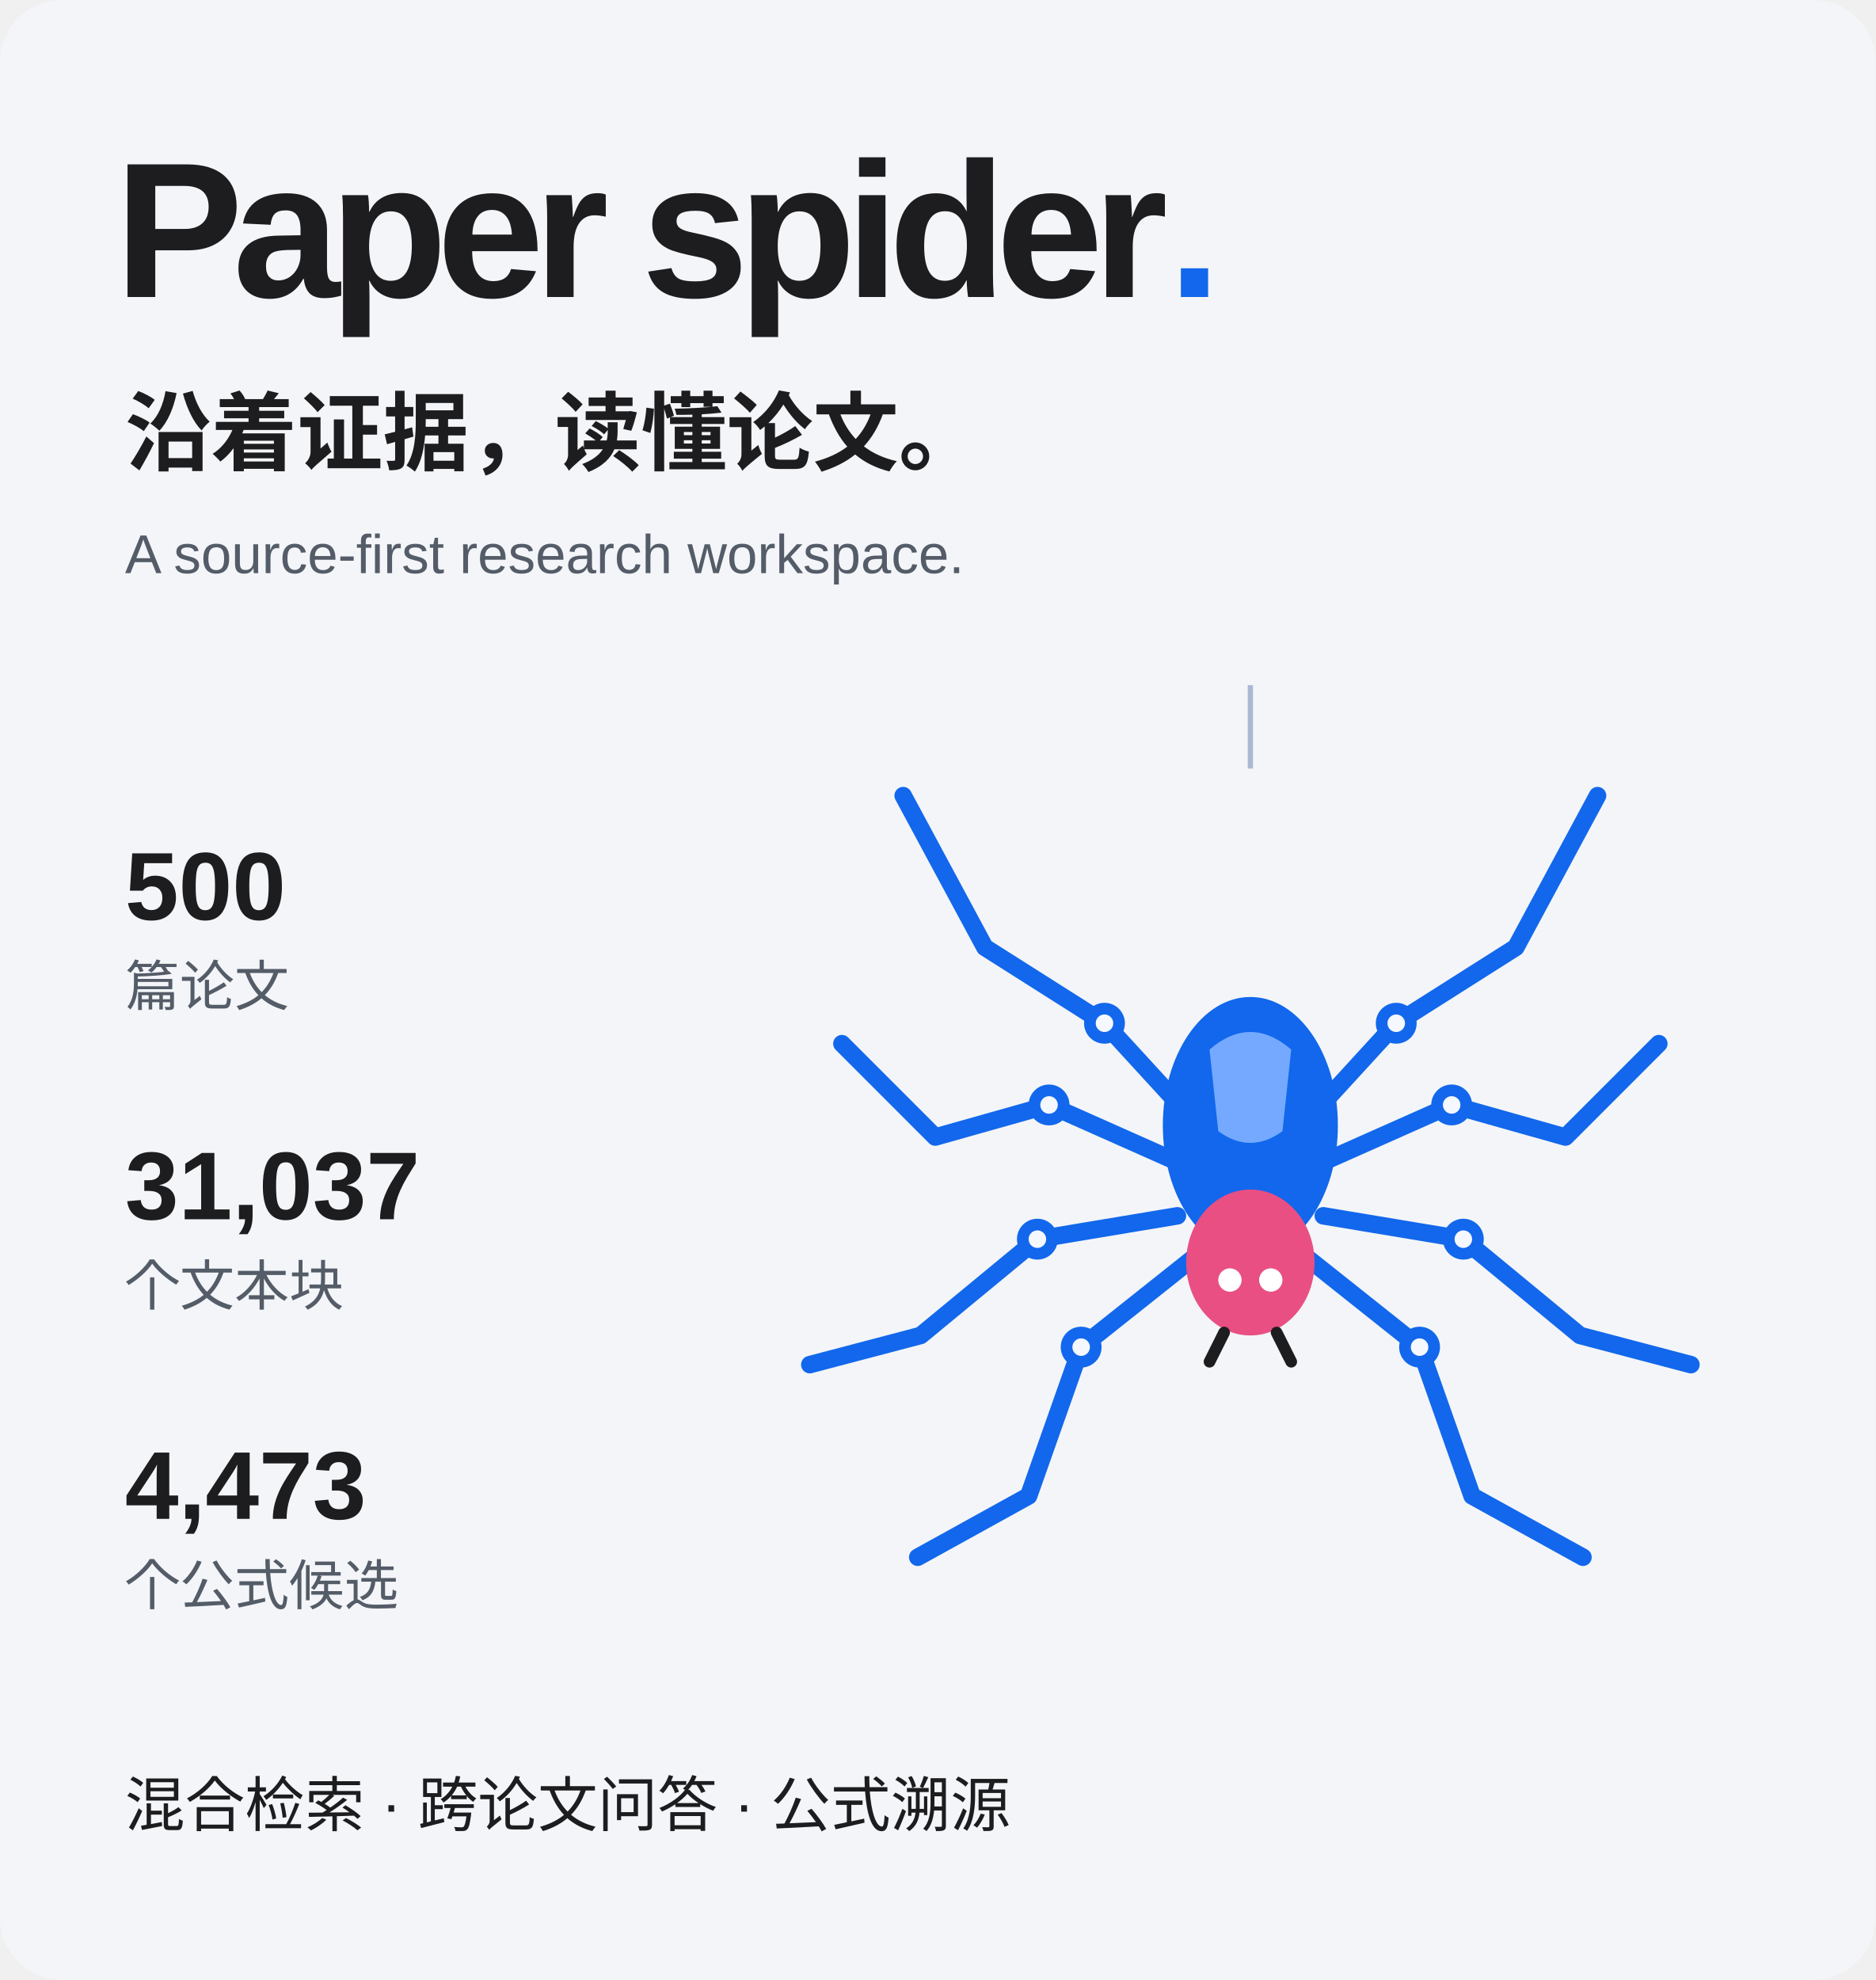
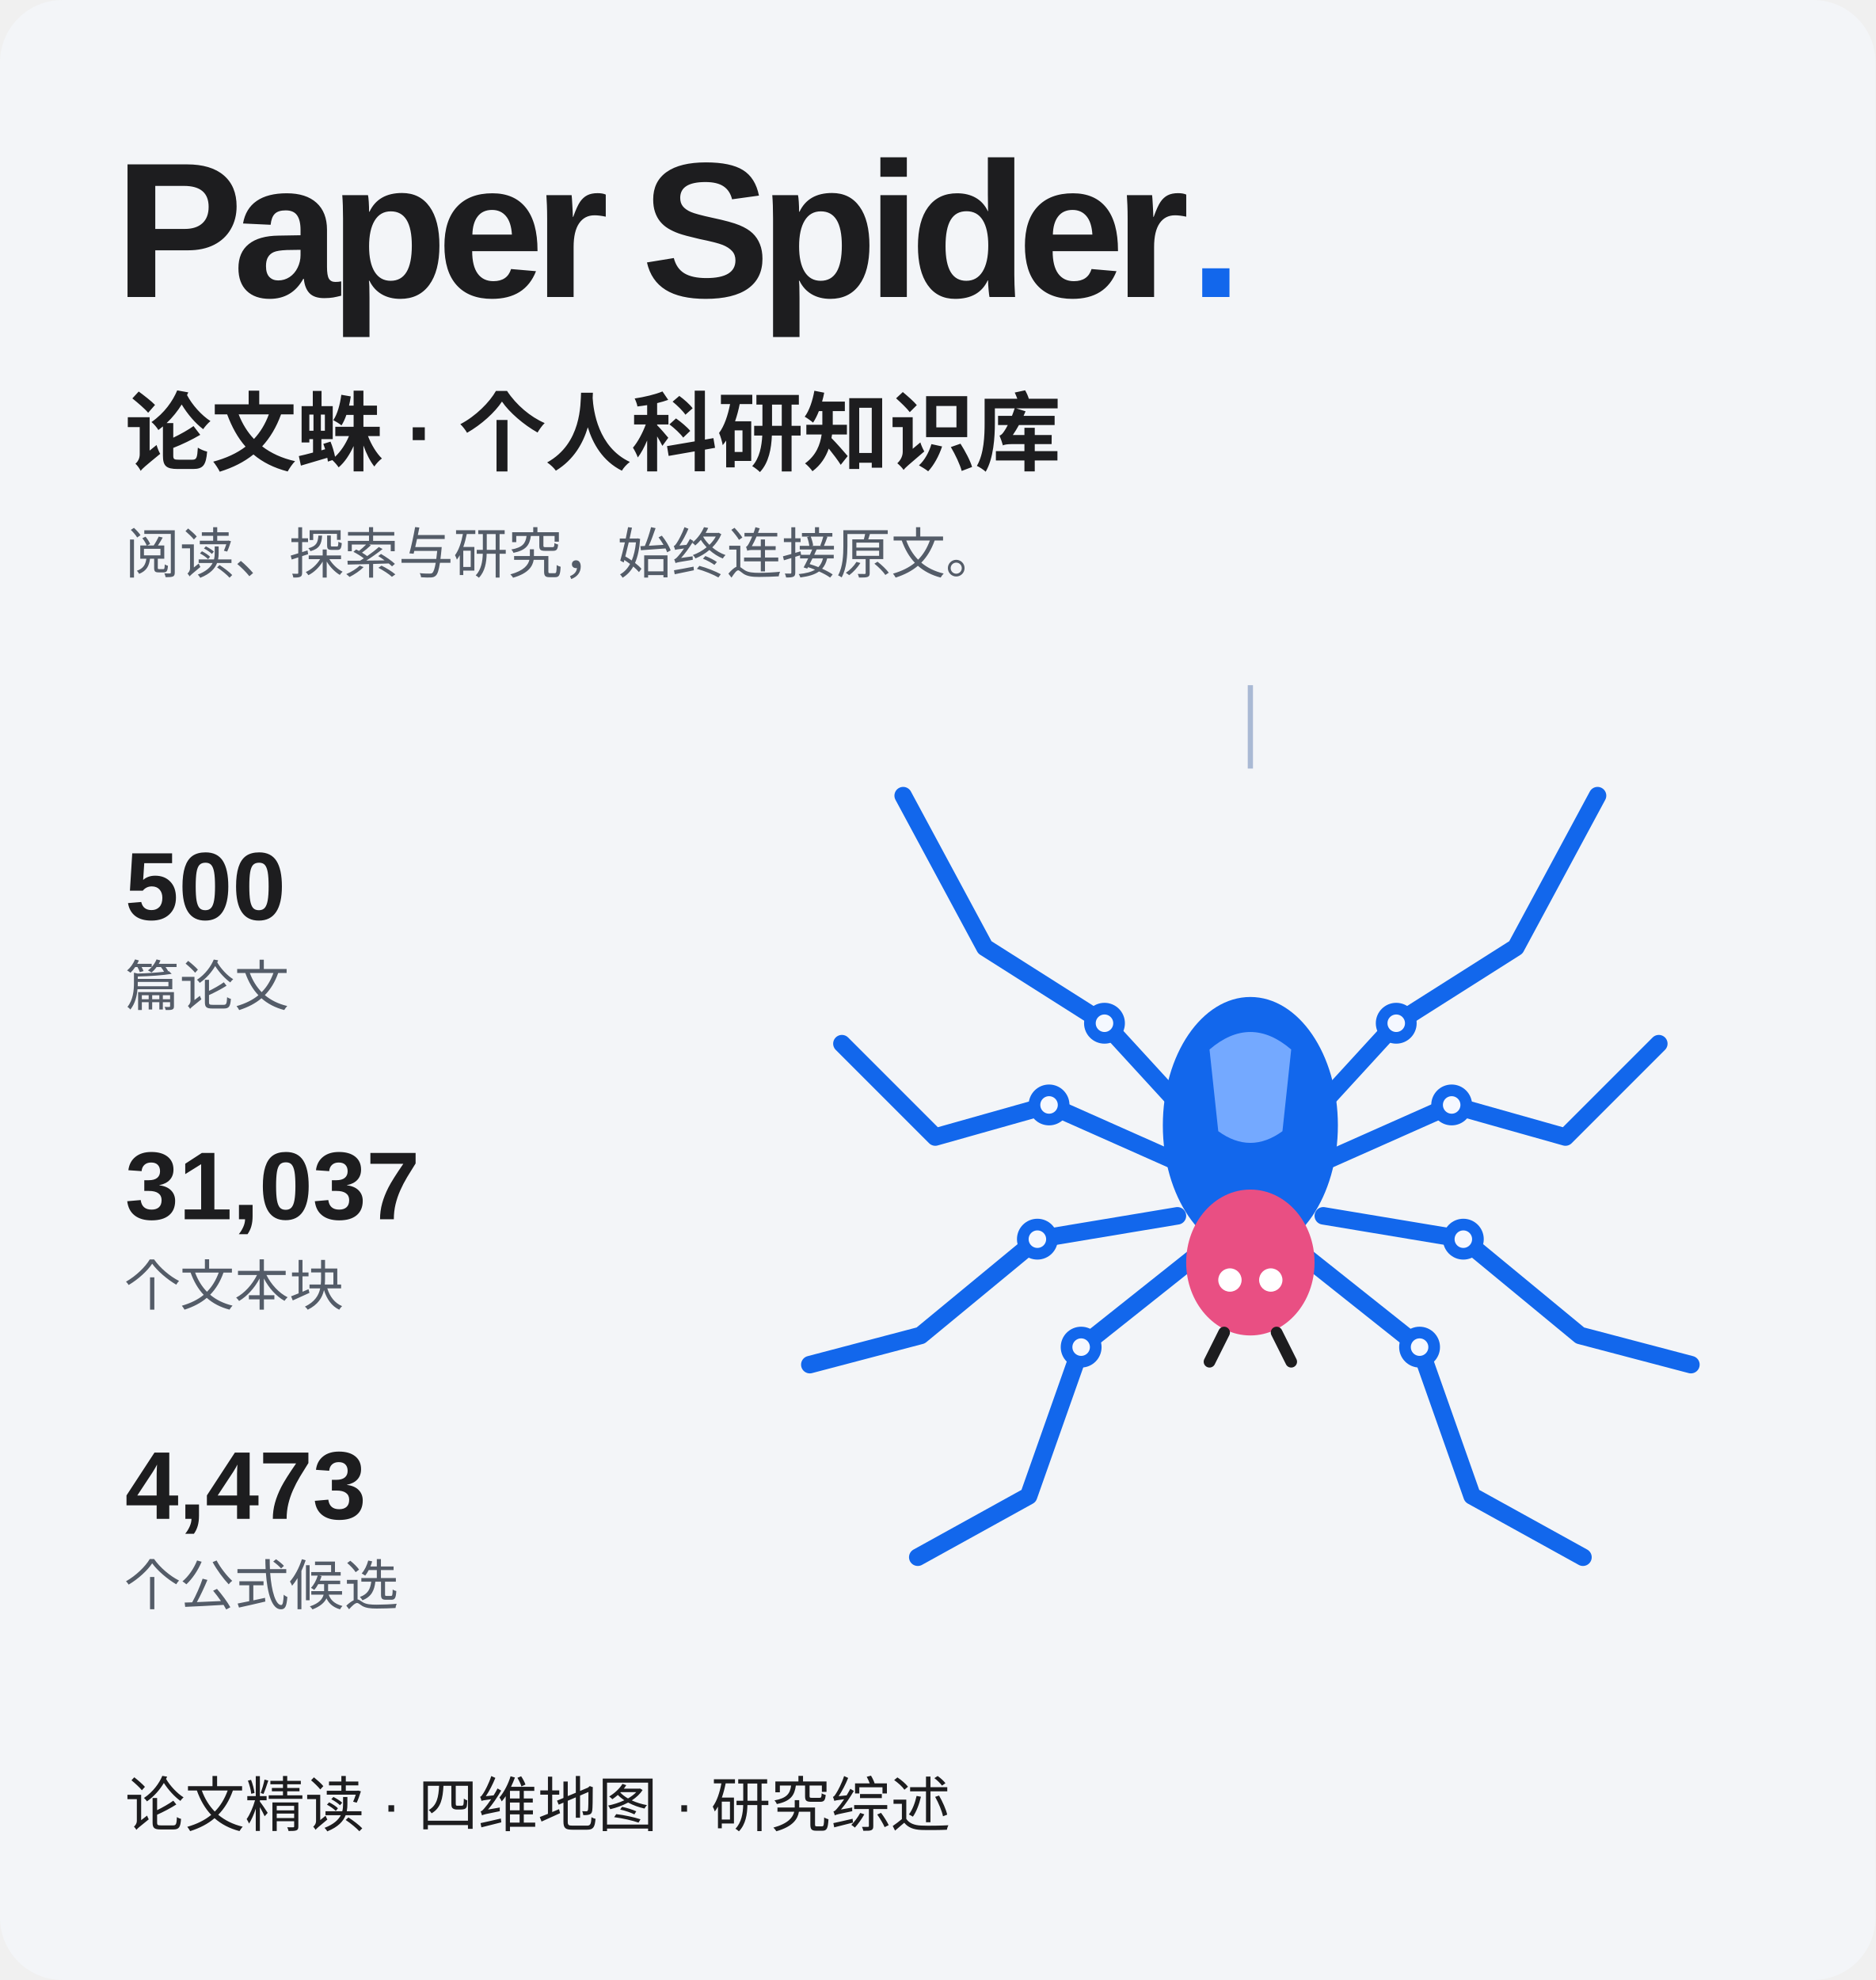
<svg xmlns="http://www.w3.org/2000/svg" width="720" height="760" viewBox="0 0 720 760" role="img" aria-labelledby="title desc">
  <style>text{font-family:Arial,"Microsoft YaHei","PingFang SC",sans-serif;fill:#1d1d1f}.muted{fill:#545c68}.blue{fill:#1267ec}</style>
  <rect width="720" height="760" rx="24" fill="#f3f5f8" />
-   <text x="44" y="114" font-size="74" font-weight="700" letter-spacing="-4">Paper spider<tspan class="blue">.</tspan>
+   <text x="44" y="114" font-size="74" font-weight="700" letter-spacing="-4">Paper Spider<tspan class="blue">.</tspan>
  </text>
-   <text x="48" y="178" font-size="33" font-weight="600">沿着证据，读懂论文。</text>
-   <text x="48" y="220" font-size="21" class="muted">A source-first research workspace.</text>
+   <text x="48" y="178" font-size="33" font-weight="600">论文蛛 · 个人科研知识库</text>
+   <text x="48" y="220" font-size="21" class="muted">阅读、探索与研究，始终连接原文。</text>
  <path d="M480 263v32" stroke="#a9b9d4" stroke-width="2" />
  <g transform="translate(480 451) scale(1.12)">
    <g fill="none" stroke="#1267ec" stroke-width="6" stroke-linecap="round" stroke-linejoin="round">
      <path d="M-17-16-50-52-91-78-119-130M-24-4-69-24-108-13-140-45M-25 14-73 22-113 55-151 65M-19 28-58 59-76 110-114 131" />
      <path d="M17-16 50-52 91-78 119-130M24-4 69-24 108-13 140-45M25 14 73 22 113 55 151 65M19 28 58 59 76 110 114 131" />
    </g>
    <g fill="#f5f8ff" stroke="#1267ec" stroke-width="4">
      <circle cx="-50" cy="-52" r="5" />
      <circle cx="50" cy="-52" r="5" />
      <circle cx="-69" cy="-24" r="5" />
      <circle cx="69" cy="-24" r="5" />
      <circle cx="-73" cy="22" r="5" />
      <circle cx="73" cy="22" r="5" />
      <circle cx="-58" cy="59" r="5" />
      <circle cx="58" cy="59" r="5" />
    </g>
    <ellipse cy="-17" rx="30" ry="44" fill="#1267ec" />
    <path d="M-14-43Q0-55 14-43L11-15Q0-7-11-15Z" fill="#74a9ff" />
    <ellipse cy="30" rx="22" ry="25" fill="#e94f83" />
    <circle cx="-7" cy="36" r="4" fill="#fff" />
    <circle cx="7" cy="36" r="4" fill="#fff" />
    <path d="M-9 54-14 64M9 54 14 64" stroke="#1d1d1f" stroke-width="4" stroke-linecap="round" />
  </g>
  <text x="48" y="353" font-size="37" font-weight="600">500</text>
  <text x="48" y="386" font-size="21" class="muted">篇论文</text>
  <text x="48" y="468" font-size="37" font-weight="600">31,037</text>
  <text x="48" y="501" font-size="21" class="muted">个文本块</text>
  <text x="48" y="583" font-size="37" font-weight="600">4,473</text>
  <text x="48" y="616" font-size="21" class="muted">个公式候选</text>
-   <text x="48" y="701" font-size="23">混合检索 · 跨论文问答 · 公式溯源</text>
+   <text x="48" y="701" font-size="23">论文精读 · 四维地图 · 研究综述</text>
</svg>
